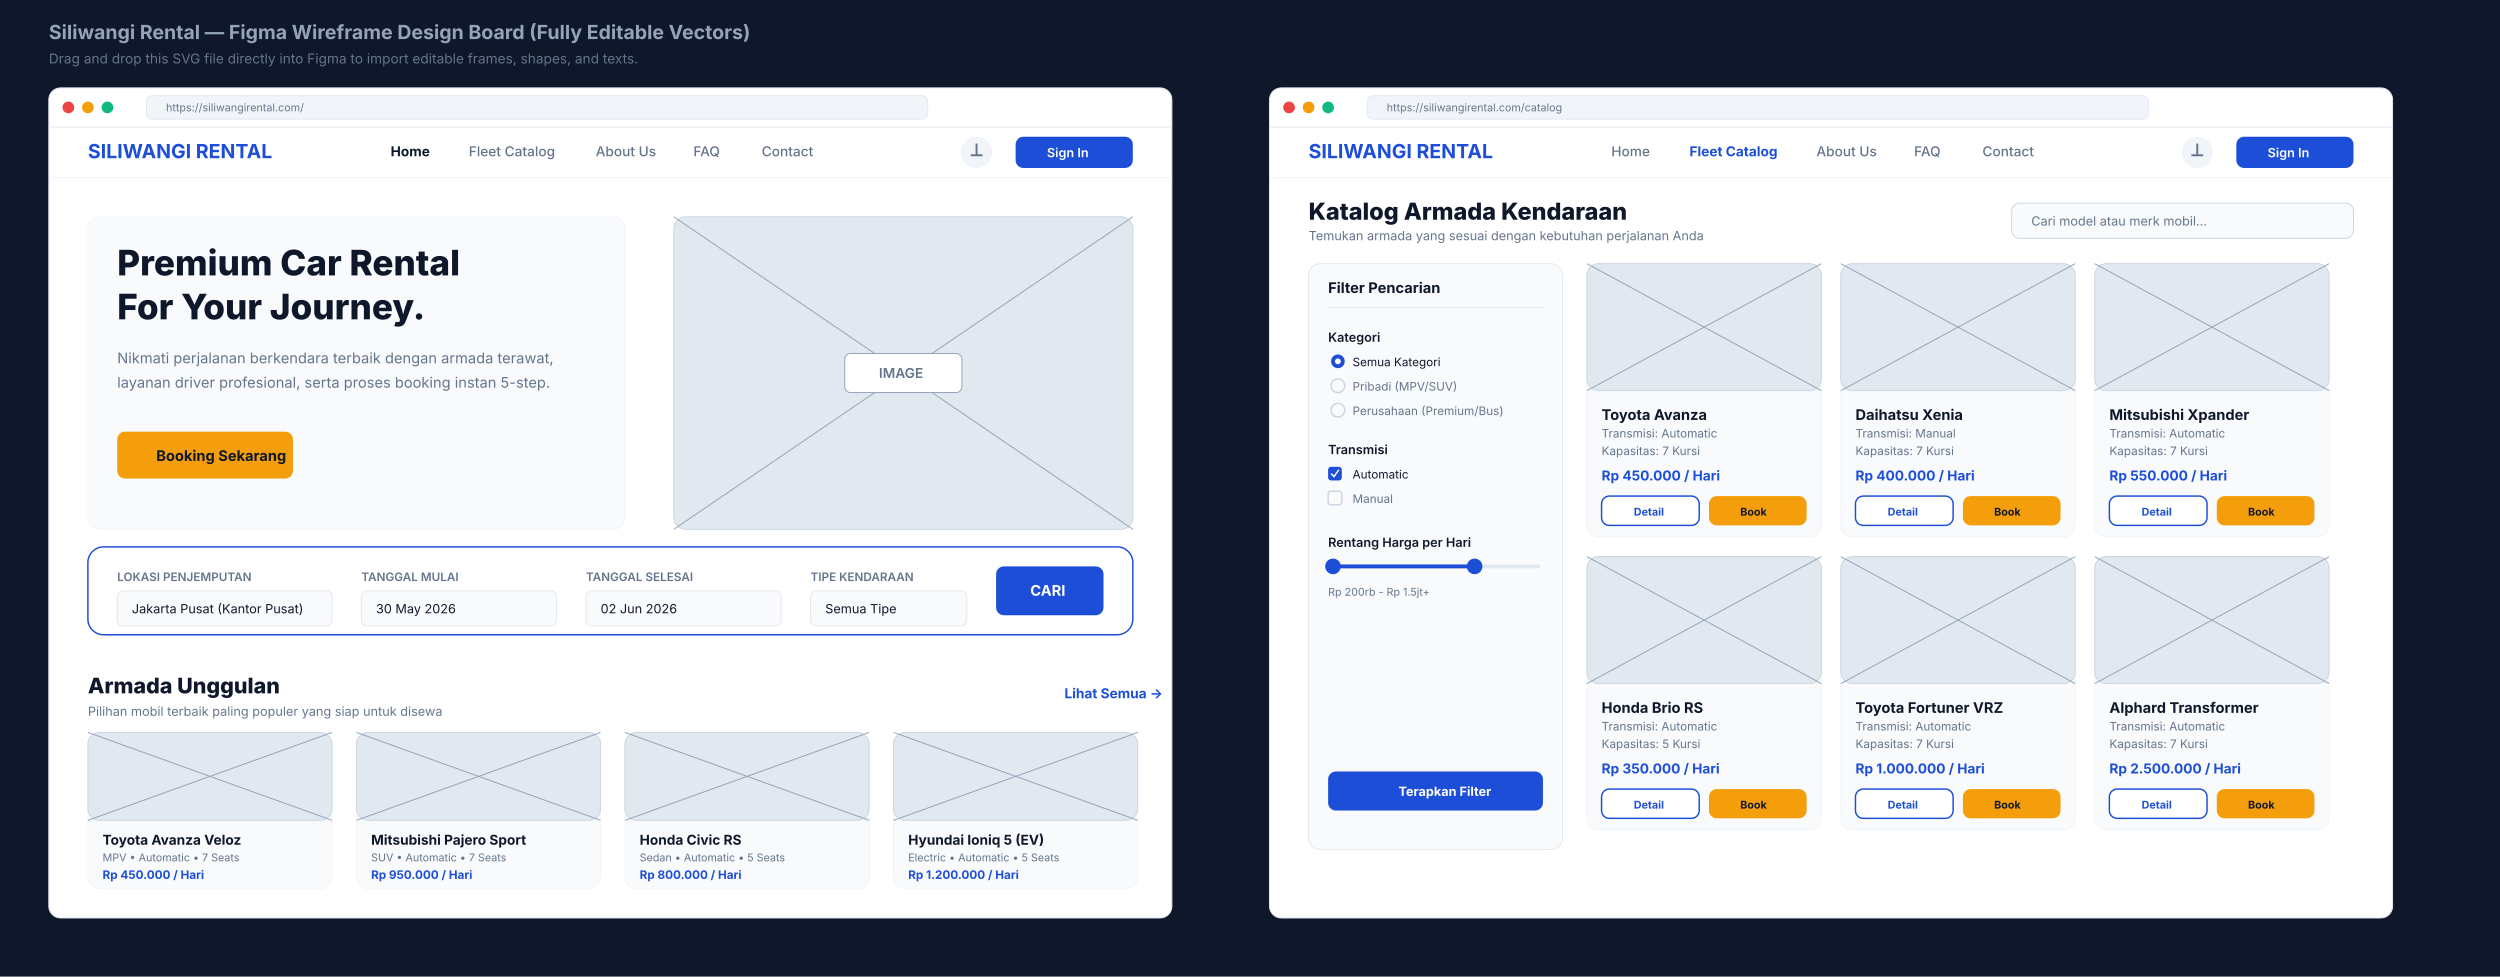
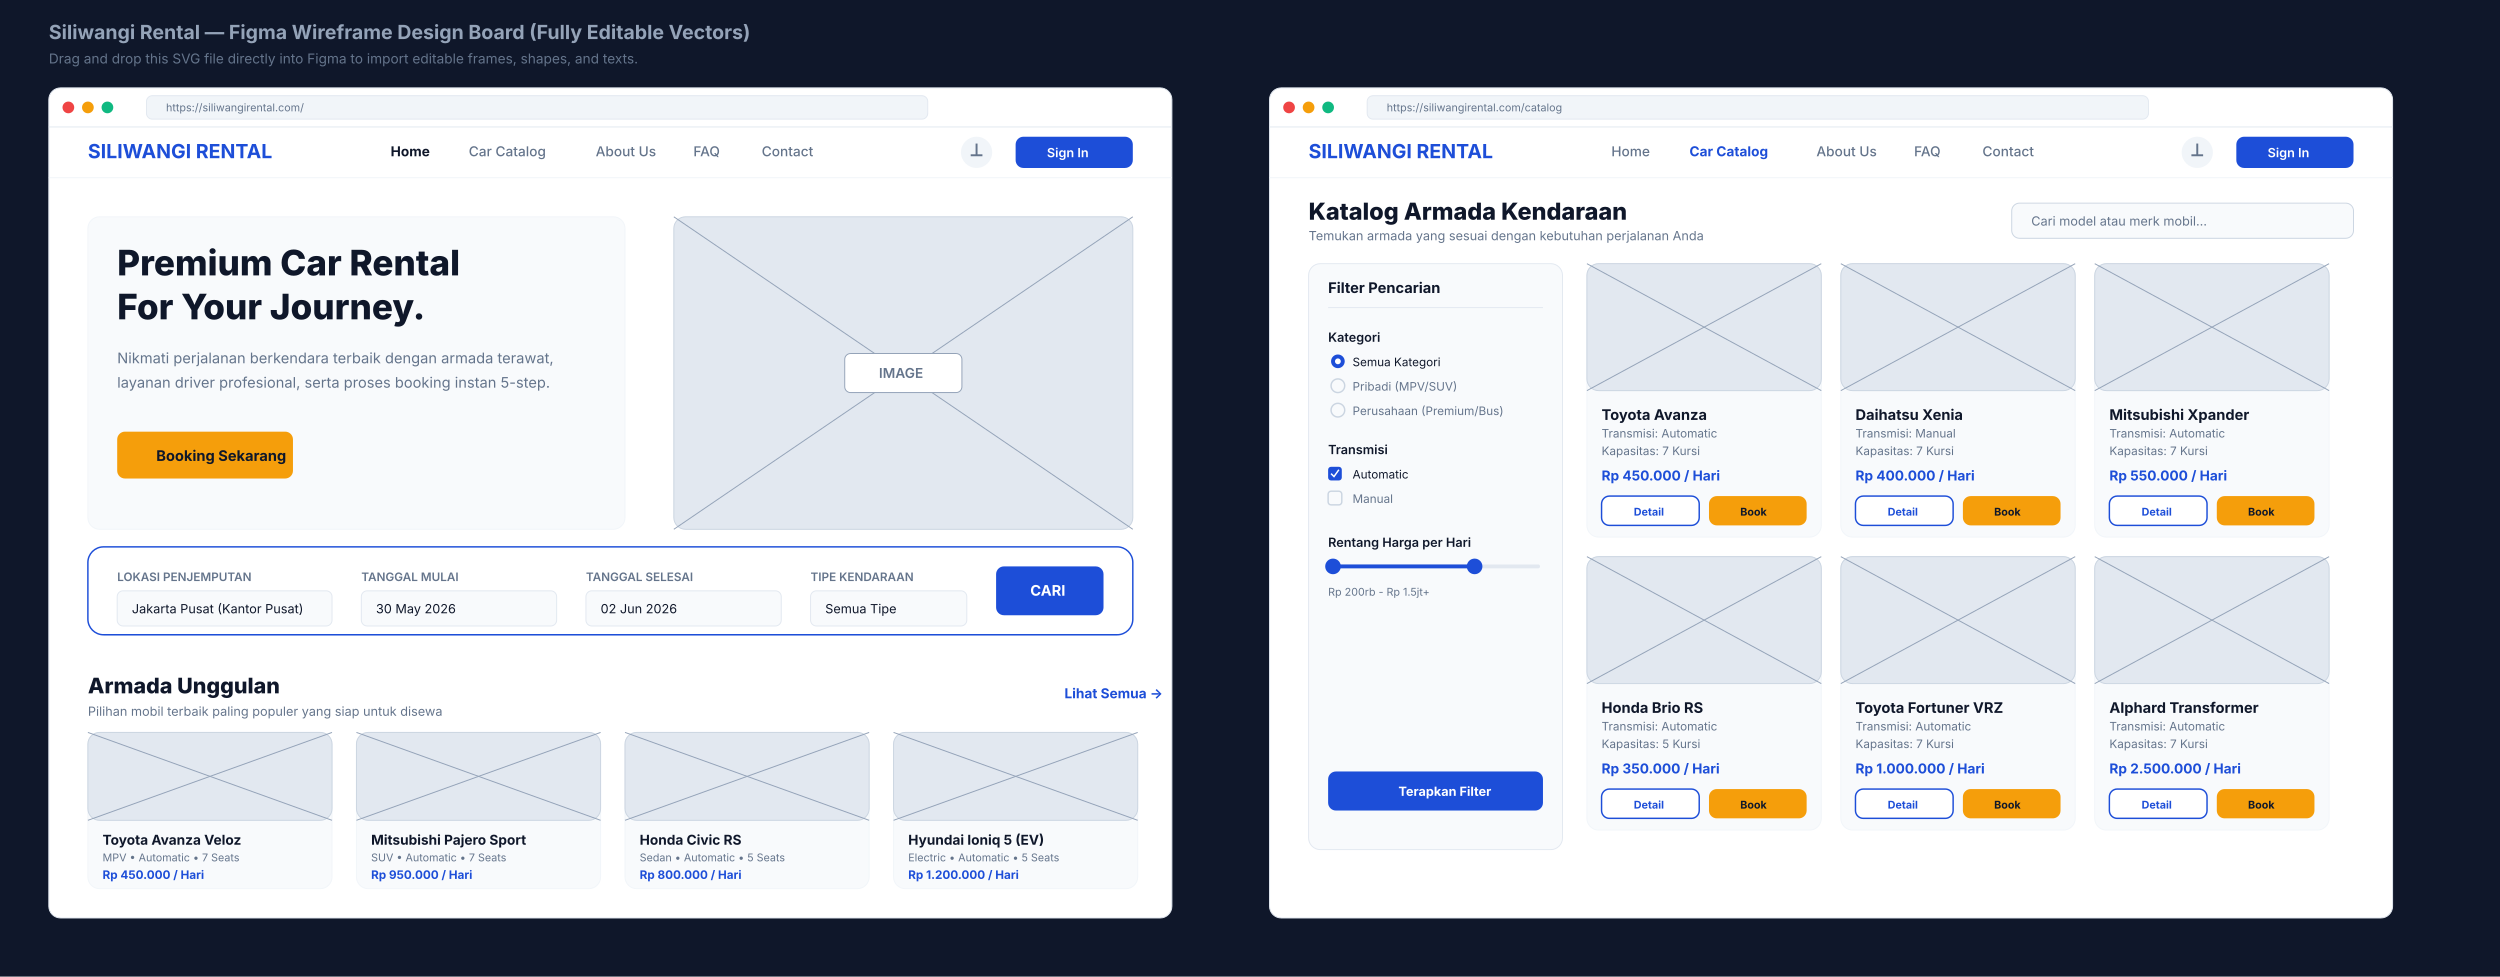
<svg xmlns="http://www.w3.org/2000/svg" viewBox="0 0 2560 1000" width="2560" height="1000" style="background-color: #0F172A; font-family: 'Inter', sans-serif;">
  <defs>
    <style>
      .bg-canvas { fill: #0F172A; }
      .bg-screen { fill: #FFFFFF; }
      .border-cool { stroke: #E2E8F0; stroke-width: 1px; fill: none; }
      .text-primary { fill: #0F172A; font-family: 'Inter', sans-serif; }
      .text-muted { fill: #64748B; font-family: 'Inter', sans-serif; }
      .text-brand { fill: #1D4ED8; font-weight: bold; font-family: 'Inter', sans-serif; }
      .btn-primary { fill: #1D4ED8; }
      .btn-accent { fill: #F59E0B; }
      .btn-outline { fill: #FFFFFF; stroke: #1D4ED8; stroke-width: 1.5px; }
      .card-bg { fill: #F8FAFC; stroke: #F1F5F9; stroke-width: 1px; }
      .wireframe-placeholder { fill: #E2E8F0; stroke: #CBD5E1; stroke-width: 1px; }
      .wireframe-x { stroke: #94A3B8; stroke-width: 1px; }
    </style>
  </defs>
  <rect width="2560" height="1000" class="bg-canvas" />
  <text x="50" y="40" fill="#94A3B8" font-size="20" font-weight="700">Siliwangi Rental — Figma Wireframe Design Board (Fully Editable Vectors)</text>
  <text x="50" y="65" fill="#64748B" font-size="14">Drag and drop this SVG file directly into Figma to import editable frames, shapes, and texts.</text>
  <g id="Frame_1_Homepage" transform="translate(50, 90)">
    <rect width="1150" height="850" class="bg-screen" rx="12" />
    <rect width="1150" height="850" class="border-cool" rx="12" />
    <g id="Browser_Header">
      <circle cx="20" cy="20" r="6" fill="#EF4444" />
      <circle cx="40" cy="20" r="6" fill="#F59E0B" />
      <circle cx="60" cy="20" r="6" fill="#10B981" />
      <rect x="100" y="8" width="800" height="24" rx="6" fill="#F1F5F9" stroke="#E2E8F0" stroke-width="1" />
      <text x="120" y="24" class="text-muted" font-size="11">https://siliwangirental.com/</text>
      <line x1="0" y1="40" x2="1150" y2="40" stroke="#E2E8F0" stroke-width="1" />
    </g>
    <g id="Navbar" transform="translate(0, 40)">
      <text x="40" y="32" class="text-brand" font-size="20" font-weight="800">SILIWANGI RENTAL</text>
      <g id="Nav_Links" font-size="14" font-weight="500">
        <text x="350" y="30" class="text-primary" font-weight="700">Home</text>
-         <text x="430" y="30" class="text-muted">Fleet Catalog</text>
+         <text x="430" y="30" class="text-muted">Car Catalog</text>
        <text x="560" y="30" class="text-muted">About Us</text>
        <text x="660" y="30" class="text-muted">FAQ</text>
        <text x="730" y="30" class="text-muted">Contact</text>
      </g>
      <circle cx="950" cy="26" r="16" fill="#F1F5F9" />
      <path d="M944,29 L956,29 M950,17 L950,29" stroke="#64748B" stroke-width="2" fill="none" />
      <rect x="990" y="10" width="120" height="32" class="btn-primary" rx="8" />
      <text x="1022" y="31" fill="#FFFFFF" font-size="13" font-weight="600">Sign In</text>
      <line x1="0" y1="52" x2="1150" y2="52" stroke="#F1F5F9" stroke-width="1" />
    </g>
    <g id="Hero_Section" transform="translate(0, 92)">
      <rect x="40" y="40" width="550" height="320" class="card-bg" rx="12" />
      <text x="70" y="100" class="text-primary" font-size="36" font-weight="800">Premium Car Rental</text>
      <text x="70" y="145" class="text-primary" font-size="36" font-weight="800">For Your Journey.</text>
      <text x="70" y="190" class="text-muted" font-size="15" width="400">
        Nikmati perjalanan berkendara terbaik dengan armada terawat, 
      </text>
      <text x="70" y="215" class="text-muted" font-size="15">
        layanan driver profesional, serta proses booking instan 5-step.
      </text>
      <rect x="70" y="260" width="180" height="48" class="btn-accent" rx="8" />
      <text x="110" y="290" fill="#0F172A" font-size="15" font-weight="700">Booking Sekarang</text>
      <g id="Hero_Car_Placeholder" transform="translate(640, 40)">
        <rect width="470" height="320" class="wireframe-placeholder" rx="12" />
        <line x1="0" y1="0" x2="470" y2="320" class="wireframe-x" />
        <line x1="0" y1="320" x2="470" y2="0" class="wireframe-x" />
        <rect x="175" y="140" width="120" height="40" rx="6" fill="#FFFFFF" stroke="#94A3B8" />
        <text x="210" y="165" class="text-muted" font-size="14" font-weight="600">IMAGE</text>
      </g>
    </g>
    <g id="Quick_Search_Bar" transform="translate(40, 470)">
      <rect width="1070" height="90" rx="16" fill="#FFFFFF" stroke="#1D4ED8" stroke-width="1.5" />
      <g transform="translate(30, 20)">
        <text x="0" y="15" class="text-muted" font-size="12" font-weight="600">LOKASI PENJEMPUTAN</text>
        <rect x="0" y="25" width="220" height="36" rx="6" fill="#F8FAFC" stroke="#E2E8F0" />
        <text x="15" y="48" class="text-primary" font-size="13">Jakarta Pusat (Kantor Pusat)</text>
      </g>
      <g transform="translate(280, 20)">
        <text x="0" y="15" class="text-muted" font-size="12" font-weight="600">TANGGAL MULAI</text>
        <rect x="0" y="25" width="200" height="36" rx="6" fill="#F8FAFC" stroke="#E2E8F0" />
        <text x="15" y="48" class="text-primary" font-size="13">30 May 2026</text>
      </g>
      <g transform="translate(510, 20)">
        <text x="0" y="15" class="text-muted" font-size="12" font-weight="600">TANGGAL SELESAI</text>
        <rect x="0" y="25" width="200" height="36" rx="6" fill="#F8FAFC" stroke="#E2E8F0" />
        <text x="15" y="48" class="text-primary" font-size="13">02 Jun 2026</text>
      </g>
      <g transform="translate(740, 20)">
        <text x="0" y="15" class="text-muted" font-size="12" font-weight="600">TIPE KENDARAAN</text>
        <rect x="0" y="25" width="160" height="36" rx="6" fill="#F8FAFC" stroke="#E2E8F0" />
        <text x="15" y="48" class="text-primary" font-size="13">Semua Tipe</text>
      </g>
      <rect x="930" y="20" width="110" height="50" class="btn-primary" rx="8" />
      <text x="965" y="50" fill="#FFFFFF" font-size="15" font-weight="700">CARI</text>
    </g>
    <g id="Featured_Header" transform="translate(40, 595)">
      <text x="0" y="25" class="text-primary" font-size="22" font-weight="800">Armada Unggulan</text>
      <text x="0" y="48" class="text-muted" font-size="13">Pilihan mobil terbaik paling populer yang siap untuk disewa</text>
      <text x="1000" y="30" class="text-brand" font-size="14" font-weight="700">Lihat Semua →</text>
    </g>
    <g id="Featured_Grid" transform="translate(40, 660)">
      <g transform="translate(0, 0)">
        <rect width="250" height="160" class="card-bg" rx="12" />
        <rect width="250" height="90" class="wireframe-placeholder" rx="12" />
        <line x1="0" y1="0" x2="250" y2="90" class="wireframe-x" />
        <line x1="0" y1="90" x2="250" y2="0" class="wireframe-x" />
        <text x="15" y="115" class="text-primary" font-size="14" font-weight="700">Toyota Avanza Veloz</text>
        <text x="15" y="132" class="text-muted" font-size="11">MPV • Automatic • 7 Seats</text>
        <text x="15" y="150" class="text-brand" font-size="12" font-weight="700">Rp 450.000 / Hari</text>
      </g>
      <g transform="translate(275, 0)">
        <rect width="250" height="160" class="card-bg" rx="12" />
        <rect width="250" height="90" class="wireframe-placeholder" rx="12" />
        <line x1="0" y1="0" x2="250" y2="90" class="wireframe-x" />
        <line x1="0" y1="90" x2="250" y2="0" class="wireframe-x" />
        <text x="15" y="115" class="text-primary" font-size="14" font-weight="700">Mitsubishi Pajero Sport</text>
        <text x="15" y="132" class="text-muted" font-size="11">SUV • Automatic • 7 Seats</text>
        <text x="15" y="150" class="text-brand" font-size="12" font-weight="700">Rp 950.000 / Hari</text>
      </g>
      <g transform="translate(550, 0)">
        <rect width="250" height="160" class="card-bg" rx="12" />
        <rect width="250" height="90" class="wireframe-placeholder" rx="12" />
        <line x1="0" y1="0" x2="250" y2="90" class="wireframe-x" />
        <line x1="0" y1="90" x2="250" y2="0" class="wireframe-x" />
        <text x="15" y="115" class="text-primary" font-size="14" font-weight="700">Honda Civic RS</text>
        <text x="15" y="132" class="text-muted" font-size="11">Sedan • Automatic • 5 Seats</text>
        <text x="15" y="150" class="text-brand" font-size="12" font-weight="700">Rp 800.000 / Hari</text>
      </g>
      <g transform="translate(825, 0)">
        <rect width="250" height="160" class="card-bg" rx="12" />
        <rect width="250" height="90" class="wireframe-placeholder" rx="12" />
        <line x1="0" y1="0" x2="250" y2="90" class="wireframe-x" />
        <line x1="0" y1="90" x2="250" y2="0" class="wireframe-x" />
        <text x="15" y="115" class="text-primary" font-size="14" font-weight="700">Hyundai Ioniq 5 (EV)</text>
        <text x="15" y="132" class="text-muted" font-size="11">Electric • Automatic • 5 Seats</text>
        <text x="15" y="150" class="text-brand" font-size="12" font-weight="700">Rp 1.200.000 / Hari</text>
      </g>
    </g>
  </g>
  <g id="Frame_2_Catalog" transform="translate(1300, 90)">
    <rect width="1150" height="850" class="bg-screen" rx="12" />
    <rect width="1150" height="850" class="border-cool" rx="12" />
    <g id="Browser_Header_2">
      <circle cx="20" cy="20" r="6" fill="#EF4444" />
      <circle cx="40" cy="20" r="6" fill="#F59E0B" />
      <circle cx="60" cy="20" r="6" fill="#10B981" />
      <rect x="100" y="8" width="800" height="24" rx="6" fill="#F1F5F9" stroke="#E2E8F0" stroke-width="1" />
      <text x="120" y="24" class="text-muted" font-size="11">https://siliwangirental.com/catalog</text>
      <line x1="0" y1="40" x2="1150" y2="40" stroke="#E2E8F0" stroke-width="1" />
    </g>
    <g id="Navbar_2" transform="translate(0, 40)">
      <text x="40" y="32" class="text-brand" font-size="20" font-weight="800">SILIWANGI RENTAL</text>
      <g id="Nav_Links_2" font-size="14" font-weight="500">
        <text x="350" y="30" class="text-muted">Home</text>
-         <text x="430" y="30" class="text-brand" font-weight="700">Fleet Catalog</text>
+         <text x="430" y="30" class="text-brand" font-weight="700">Car Catalog</text>
        <text x="560" y="30" class="text-muted">About Us</text>
        <text x="660" y="30" class="text-muted">FAQ</text>
        <text x="730" y="30" class="text-muted">Contact</text>
      </g>
      <circle cx="950" cy="26" r="16" fill="#F1F5F9" />
      <path d="M944,29 L956,29 M950,17 L950,29" stroke="#64748B" stroke-width="2" fill="none" />
      <rect x="990" y="10" width="120" height="32" class="btn-primary" rx="8" />
      <text x="1022" y="31" fill="#FFFFFF" font-size="13" font-weight="600">Sign In</text>
      <line x1="0" y1="52" x2="1150" y2="52" stroke="#F1F5F9" stroke-width="1" />
    </g>
    <g id="Catalog_Header" transform="translate(40, 110)">
      <text x="0" y="25" class="text-primary" font-size="24" font-weight="800">Katalog Armada Kendaraan</text>
      <text x="0" y="46" class="text-muted" font-size="13">Temukan armada yang sesuai dengan kebutuhan perjalanan Anda</text>
      <rect x="720" y="8" width="350" height="36" rx="8" fill="#F8FAFC" stroke="#CBD5E1" />
      <text x="740" y="31" class="text-muted" font-size="13">Cari model atau merk mobil...</text>
    </g>
    <g id="Sidebar_Filter" transform="translate(40, 180)">
      <rect width="260" height="600" rx="12" fill="#F8FAFC" stroke="#E2E8F0" stroke-width="1" />
      <text x="20" y="30" class="text-primary" font-size="15" font-weight="700">Filter Pencarian</text>
      <line x1="20" y1="45" x2="240" y2="45" stroke="#E2E8F0" stroke-width="1" />
      <g transform="translate(20, 65)">
        <text x="0" y="15" class="text-primary" font-size="13" font-weight="600">Kategori</text>
        <circle cx="10" cy="35" r="7" fill="#1D4ED8" />
        <circle cx="10" cy="35" r="3" fill="#FFFFFF" />
        <text x="25" y="40" class="text-primary" font-size="12">Semua Kategori</text>
        <circle cx="10" cy="60" r="7" fill="none" stroke="#CBD5E1" stroke-width="1.5" />
        <text x="25" y="65" class="text-muted" font-size="12">Pribadi (MPV/SUV)</text>
        <circle cx="10" cy="85" r="7" fill="none" stroke="#CBD5E1" stroke-width="1.5" />
        <text x="25" y="90" class="text-muted" font-size="12">Perusahaan (Premium/Bus)</text>
      </g>
      <g transform="translate(20, 180)">
        <text x="0" y="15" class="text-primary" font-size="13" font-weight="600">Transmisi</text>
        <rect x="0" y="28" width="14" height="14" rx="3" fill="#1D4ED8" />
        <path d="M3,35 L6,38 L11,31" stroke="#FFFFFF" stroke-width="1.5" fill="none" />
        <text x="25" y="40" class="text-primary" font-size="12">Automatic</text>
        <rect x="0" y="53" width="14" height="14" rx="3" fill="none" stroke="#CBD5E1" stroke-width="1.5" />
        <text x="25" y="65" class="text-muted" font-size="12">Manual</text>
      </g>
      <g transform="translate(20, 275)">
        <text x="0" y="15" class="text-primary" font-size="13" font-weight="600">Rentang Harga per Hari</text>
        <line x1="5" y1="35" x2="215" y2="35" stroke="#E2E8F0" stroke-width="4" stroke-linecap="round" />
        <line x1="5" y1="35" x2="150" y2="35" stroke="#1D4ED8" stroke-width="4" stroke-linecap="round" />
        <circle cx="5" cy="35" r="8" fill="#1D4ED8" />
        <circle cx="150" cy="35" r="8" fill="#1D4ED8" />
        <text x="0" y="65" class="text-muted" font-size="11">Rp 200rb - Rp 1.5jt+</text>
      </g>
      <rect x="20" y="520" width="220" height="40" class="btn-primary" rx="8" />
      <text x="92" y="545" fill="#FFFFFF" font-size="13" font-weight="700">Terapkan Filter</text>
    </g>
    <g id="Cars_Catalog_Grid" transform="translate(325, 180)">
      <g transform="translate(0, 0)">
        <rect width="240" height="280" class="card-bg" rx="12" />
        <rect width="240" height="130" class="wireframe-placeholder" rx="12" />
        <line x1="0" y1="0" x2="240" y2="130" class="wireframe-x" />
        <line x1="0" y1="130" x2="240" y2="0" class="wireframe-x" />
        <text x="15" y="160" class="text-primary" font-size="15" font-weight="700">Toyota Avanza</text>
        <text x="15" y="178" class="text-muted" font-size="12">Transmisi: Automatic</text>
        <text x="15" y="196" class="text-muted" font-size="12">Kapasitas: 7 Kursi</text>
        <text x="15" y="222" class="text-brand" font-size="14" font-weight="700">Rp 450.000 / Hari</text>
        <rect x="15" y="238" width="100" height="30" class="btn-outline" rx="8" />
        <text x="48" y="258" fill="#1D4ED8" font-size="11" font-weight="700">Detail</text>
        <rect x="125" y="238" width="100" height="30" class="btn-accent" rx="8" />
        <text x="157" y="258" fill="#0F172A" font-size="11" font-weight="700">Book</text>
      </g>
      <g transform="translate(260, 0)">
        <rect width="240" height="280" class="card-bg" rx="12" />
        <rect width="240" height="130" class="wireframe-placeholder" rx="12" />
        <line x1="0" y1="0" x2="240" y2="130" class="wireframe-x" />
        <line x1="0" y1="130" x2="240" y2="0" class="wireframe-x" />
        <text x="15" y="160" class="text-primary" font-size="15" font-weight="700">Daihatsu Xenia</text>
        <text x="15" y="178" class="text-muted" font-size="12">Transmisi: Manual</text>
        <text x="15" y="196" class="text-muted" font-size="12">Kapasitas: 7 Kursi</text>
        <text x="15" y="222" class="text-brand" font-size="14" font-weight="700">Rp 400.000 / Hari</text>
        <rect x="15" y="238" width="100" height="30" class="btn-outline" rx="8" />
        <text x="48" y="258" fill="#1D4ED8" font-size="11" font-weight="700">Detail</text>
        <rect x="125" y="238" width="100" height="30" class="btn-accent" rx="8" />
        <text x="157" y="258" fill="#0F172A" font-size="11" font-weight="700">Book</text>
      </g>
      <g transform="translate(520, 0)">
        <rect width="240" height="280" class="card-bg" rx="12" />
        <rect width="240" height="130" class="wireframe-placeholder" rx="12" />
        <line x1="0" y1="0" x2="240" y2="130" class="wireframe-x" />
        <line x1="0" y1="130" x2="240" y2="0" class="wireframe-x" />
        <text x="15" y="160" class="text-primary" font-size="15" font-weight="700">Mitsubishi Xpander</text>
        <text x="15" y="178" class="text-muted" font-size="12">Transmisi: Automatic</text>
        <text x="15" y="196" class="text-muted" font-size="12">Kapasitas: 7 Kursi</text>
        <text x="15" y="222" class="text-brand" font-size="14" font-weight="700">Rp 550.000 / Hari</text>
        <rect x="15" y="238" width="100" height="30" class="btn-outline" rx="8" />
        <text x="48" y="258" fill="#1D4ED8" font-size="11" font-weight="700">Detail</text>
        <rect x="125" y="238" width="100" height="30" class="btn-accent" rx="8" />
        <text x="157" y="258" fill="#0F172A" font-size="11" font-weight="700">Book</text>
      </g>
      <g transform="translate(0, 300)">
        <rect width="240" height="280" class="card-bg" rx="12" />
        <rect width="240" height="130" class="wireframe-placeholder" rx="12" />
        <line x1="0" y1="0" x2="240" y2="130" class="wireframe-x" />
        <line x1="0" y1="130" x2="240" y2="0" class="wireframe-x" />
        <text x="15" y="160" class="text-primary" font-size="15" font-weight="700">Honda Brio RS</text>
        <text x="15" y="178" class="text-muted" font-size="12">Transmisi: Automatic</text>
        <text x="15" y="196" class="text-muted" font-size="12">Kapasitas: 5 Kursi</text>
        <text x="15" y="222" class="text-brand" font-size="14" font-weight="700">Rp 350.000 / Hari</text>
        <rect x="15" y="238" width="100" height="30" class="btn-outline" rx="8" />
        <text x="48" y="258" fill="#1D4ED8" font-size="11" font-weight="700">Detail</text>
        <rect x="125" y="238" width="100" height="30" class="btn-accent" rx="8" />
        <text x="157" y="258" fill="#0F172A" font-size="11" font-weight="700">Book</text>
      </g>
      <g transform="translate(260, 300)">
        <rect width="240" height="280" class="card-bg" rx="12" />
        <rect width="240" height="130" class="wireframe-placeholder" rx="12" />
        <line x1="0" y1="0" x2="240" y2="130" class="wireframe-x" />
        <line x1="0" y1="130" x2="240" y2="0" class="wireframe-x" />
        <text x="15" y="160" class="text-primary" font-size="15" font-weight="700">Toyota Fortuner VRZ</text>
        <text x="15" y="178" class="text-muted" font-size="12">Transmisi: Automatic</text>
        <text x="15" y="196" class="text-muted" font-size="12">Kapasitas: 7 Kursi</text>
        <text x="15" y="222" class="text-brand" font-size="14" font-weight="700">Rp 1.000.000 / Hari</text>
        <rect x="15" y="238" width="100" height="30" class="btn-outline" rx="8" />
        <text x="48" y="258" fill="#1D4ED8" font-size="11" font-weight="700">Detail</text>
        <rect x="125" y="238" width="100" height="30" class="btn-accent" rx="8" />
        <text x="157" y="258" fill="#0F172A" font-size="11" font-weight="700">Book</text>
      </g>
      <g transform="translate(520, 300)">
        <rect width="240" height="280" class="card-bg" rx="12" />
        <rect width="240" height="130" class="wireframe-placeholder" rx="12" />
        <line x1="0" y1="0" x2="240" y2="130" class="wireframe-x" />
        <line x1="0" y1="130" x2="240" y2="0" class="wireframe-x" />
        <text x="15" y="160" class="text-primary" font-size="15" font-weight="700">Alphard Transformer</text>
        <text x="15" y="178" class="text-muted" font-size="12">Transmisi: Automatic</text>
        <text x="15" y="196" class="text-muted" font-size="12">Kapasitas: 7 Kursi</text>
        <text x="15" y="222" class="text-brand" font-size="14" font-weight="700">Rp 2.500.000 / Hari</text>
        <rect x="15" y="238" width="100" height="30" class="btn-outline" rx="8" />
        <text x="48" y="258" fill="#1D4ED8" font-size="11" font-weight="700">Detail</text>
        <rect x="125" y="238" width="100" height="30" class="btn-accent" rx="8" />
        <text x="157" y="258" fill="#0F172A" font-size="11" font-weight="700">Book</text>
      </g>
    </g>
  </g>
</svg>
